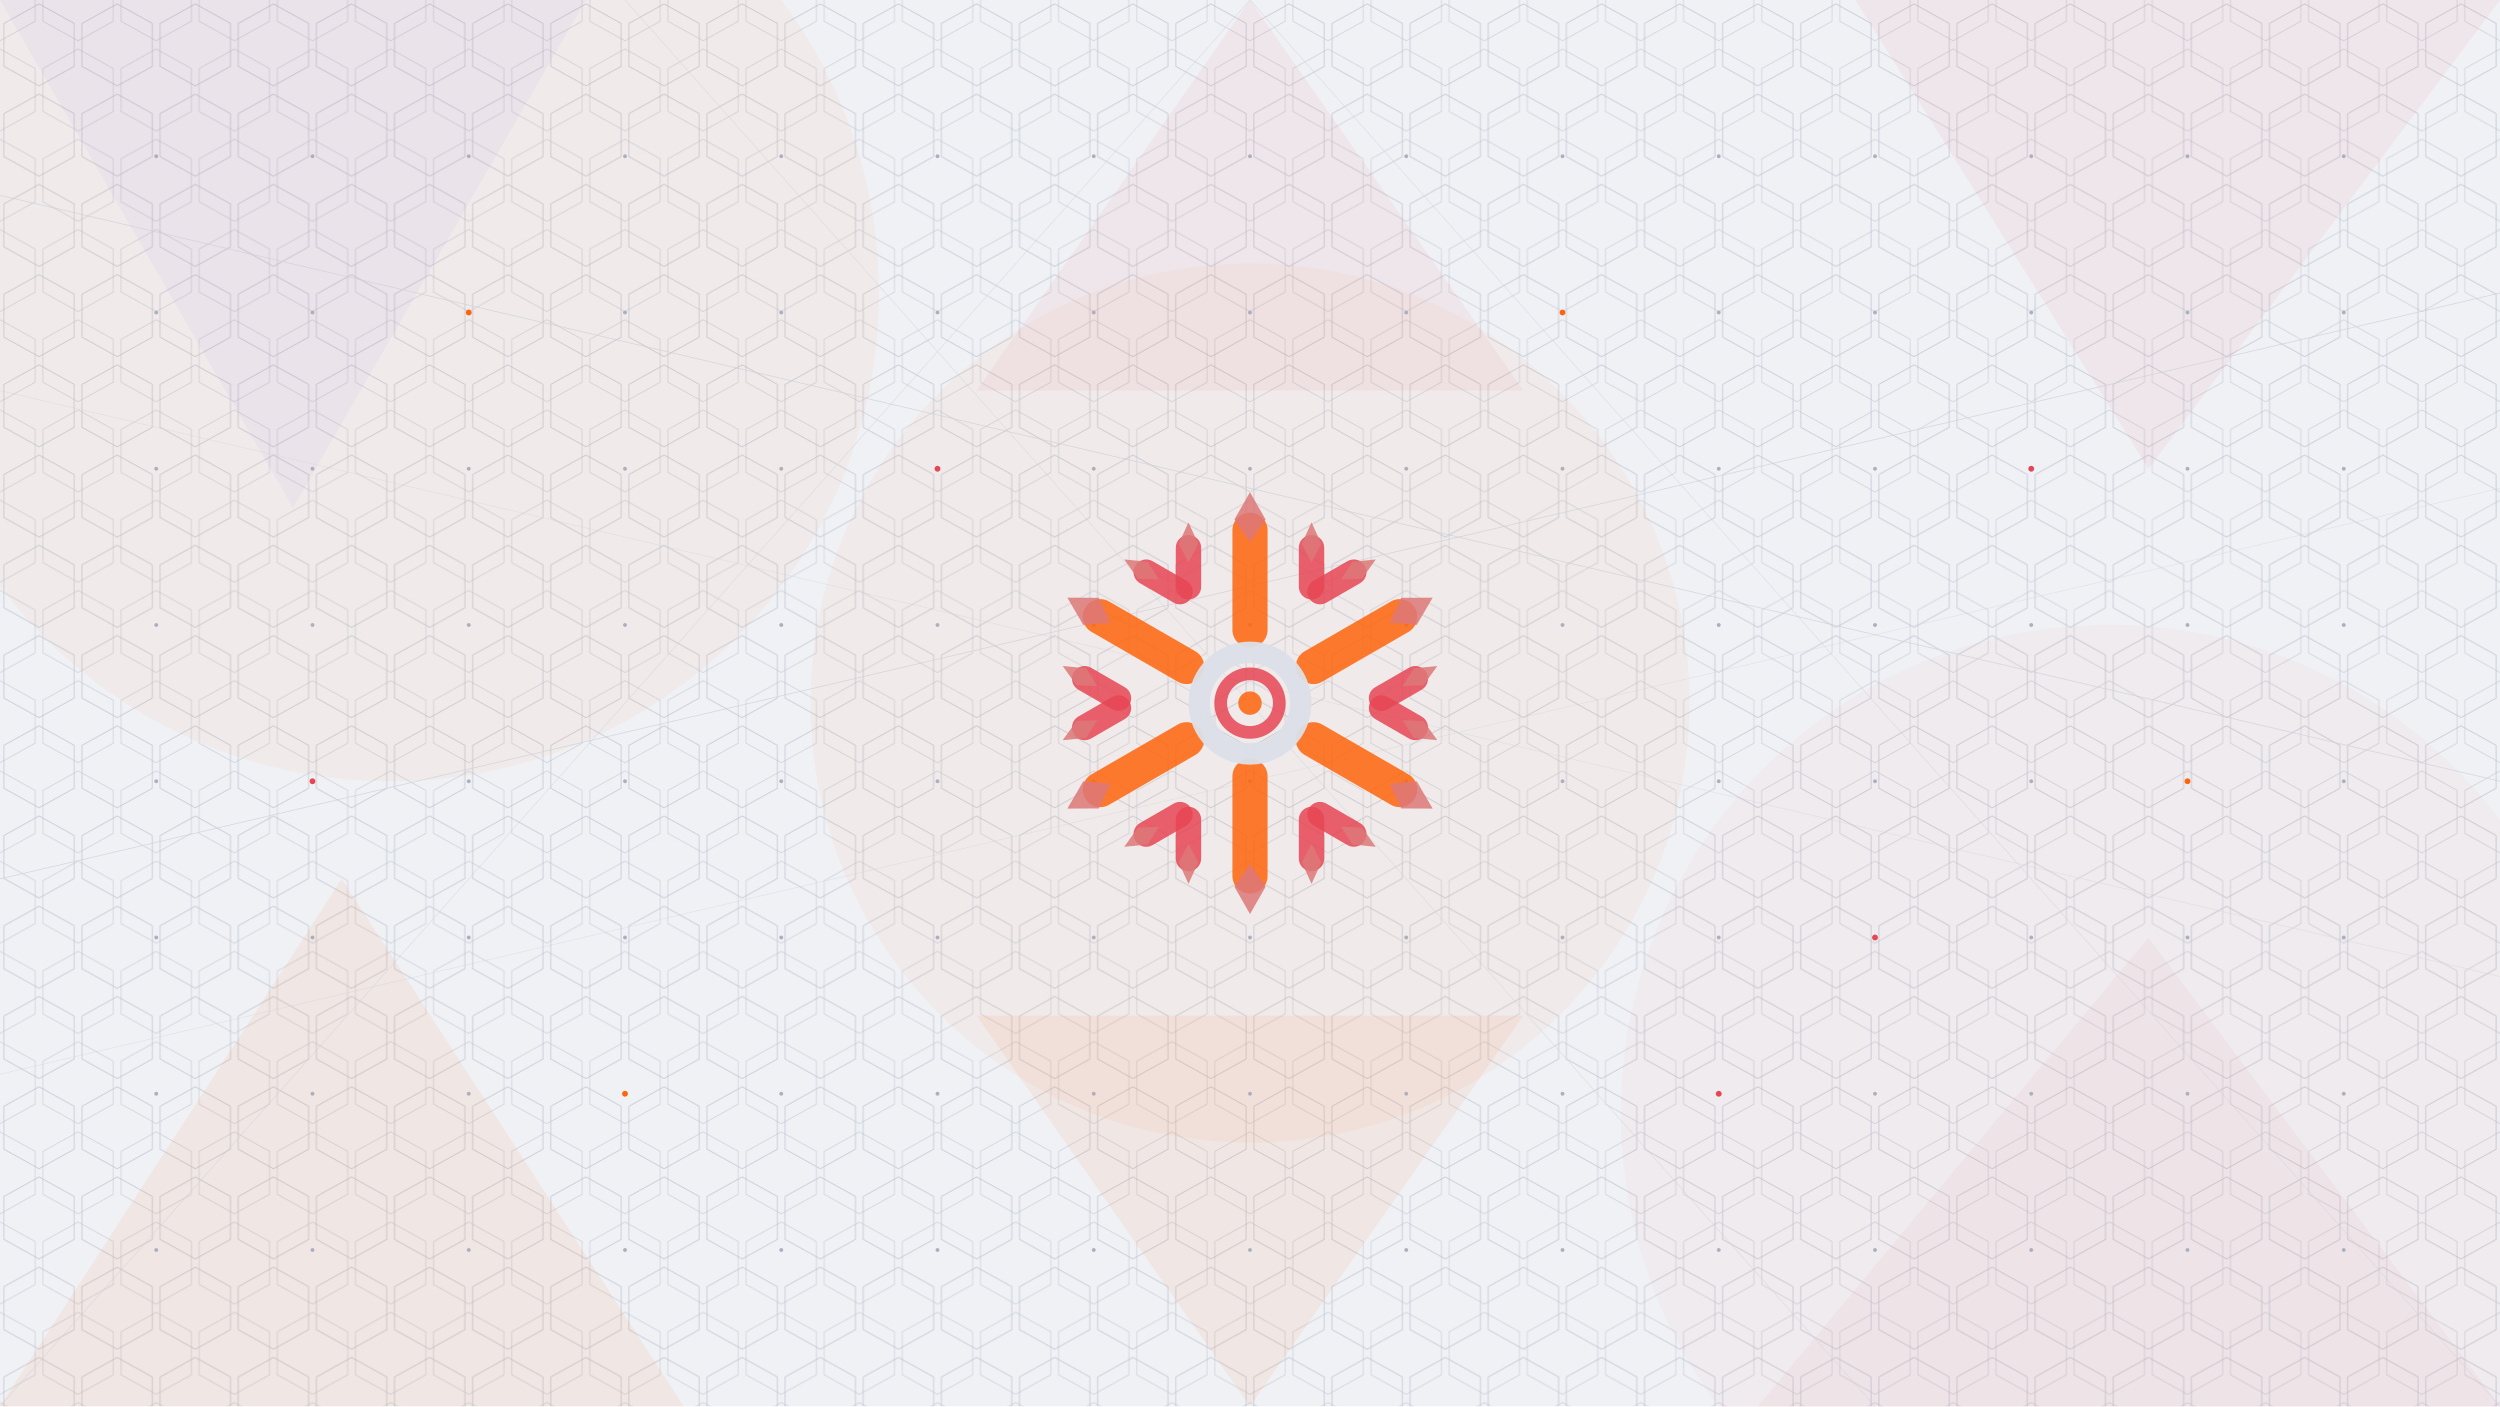
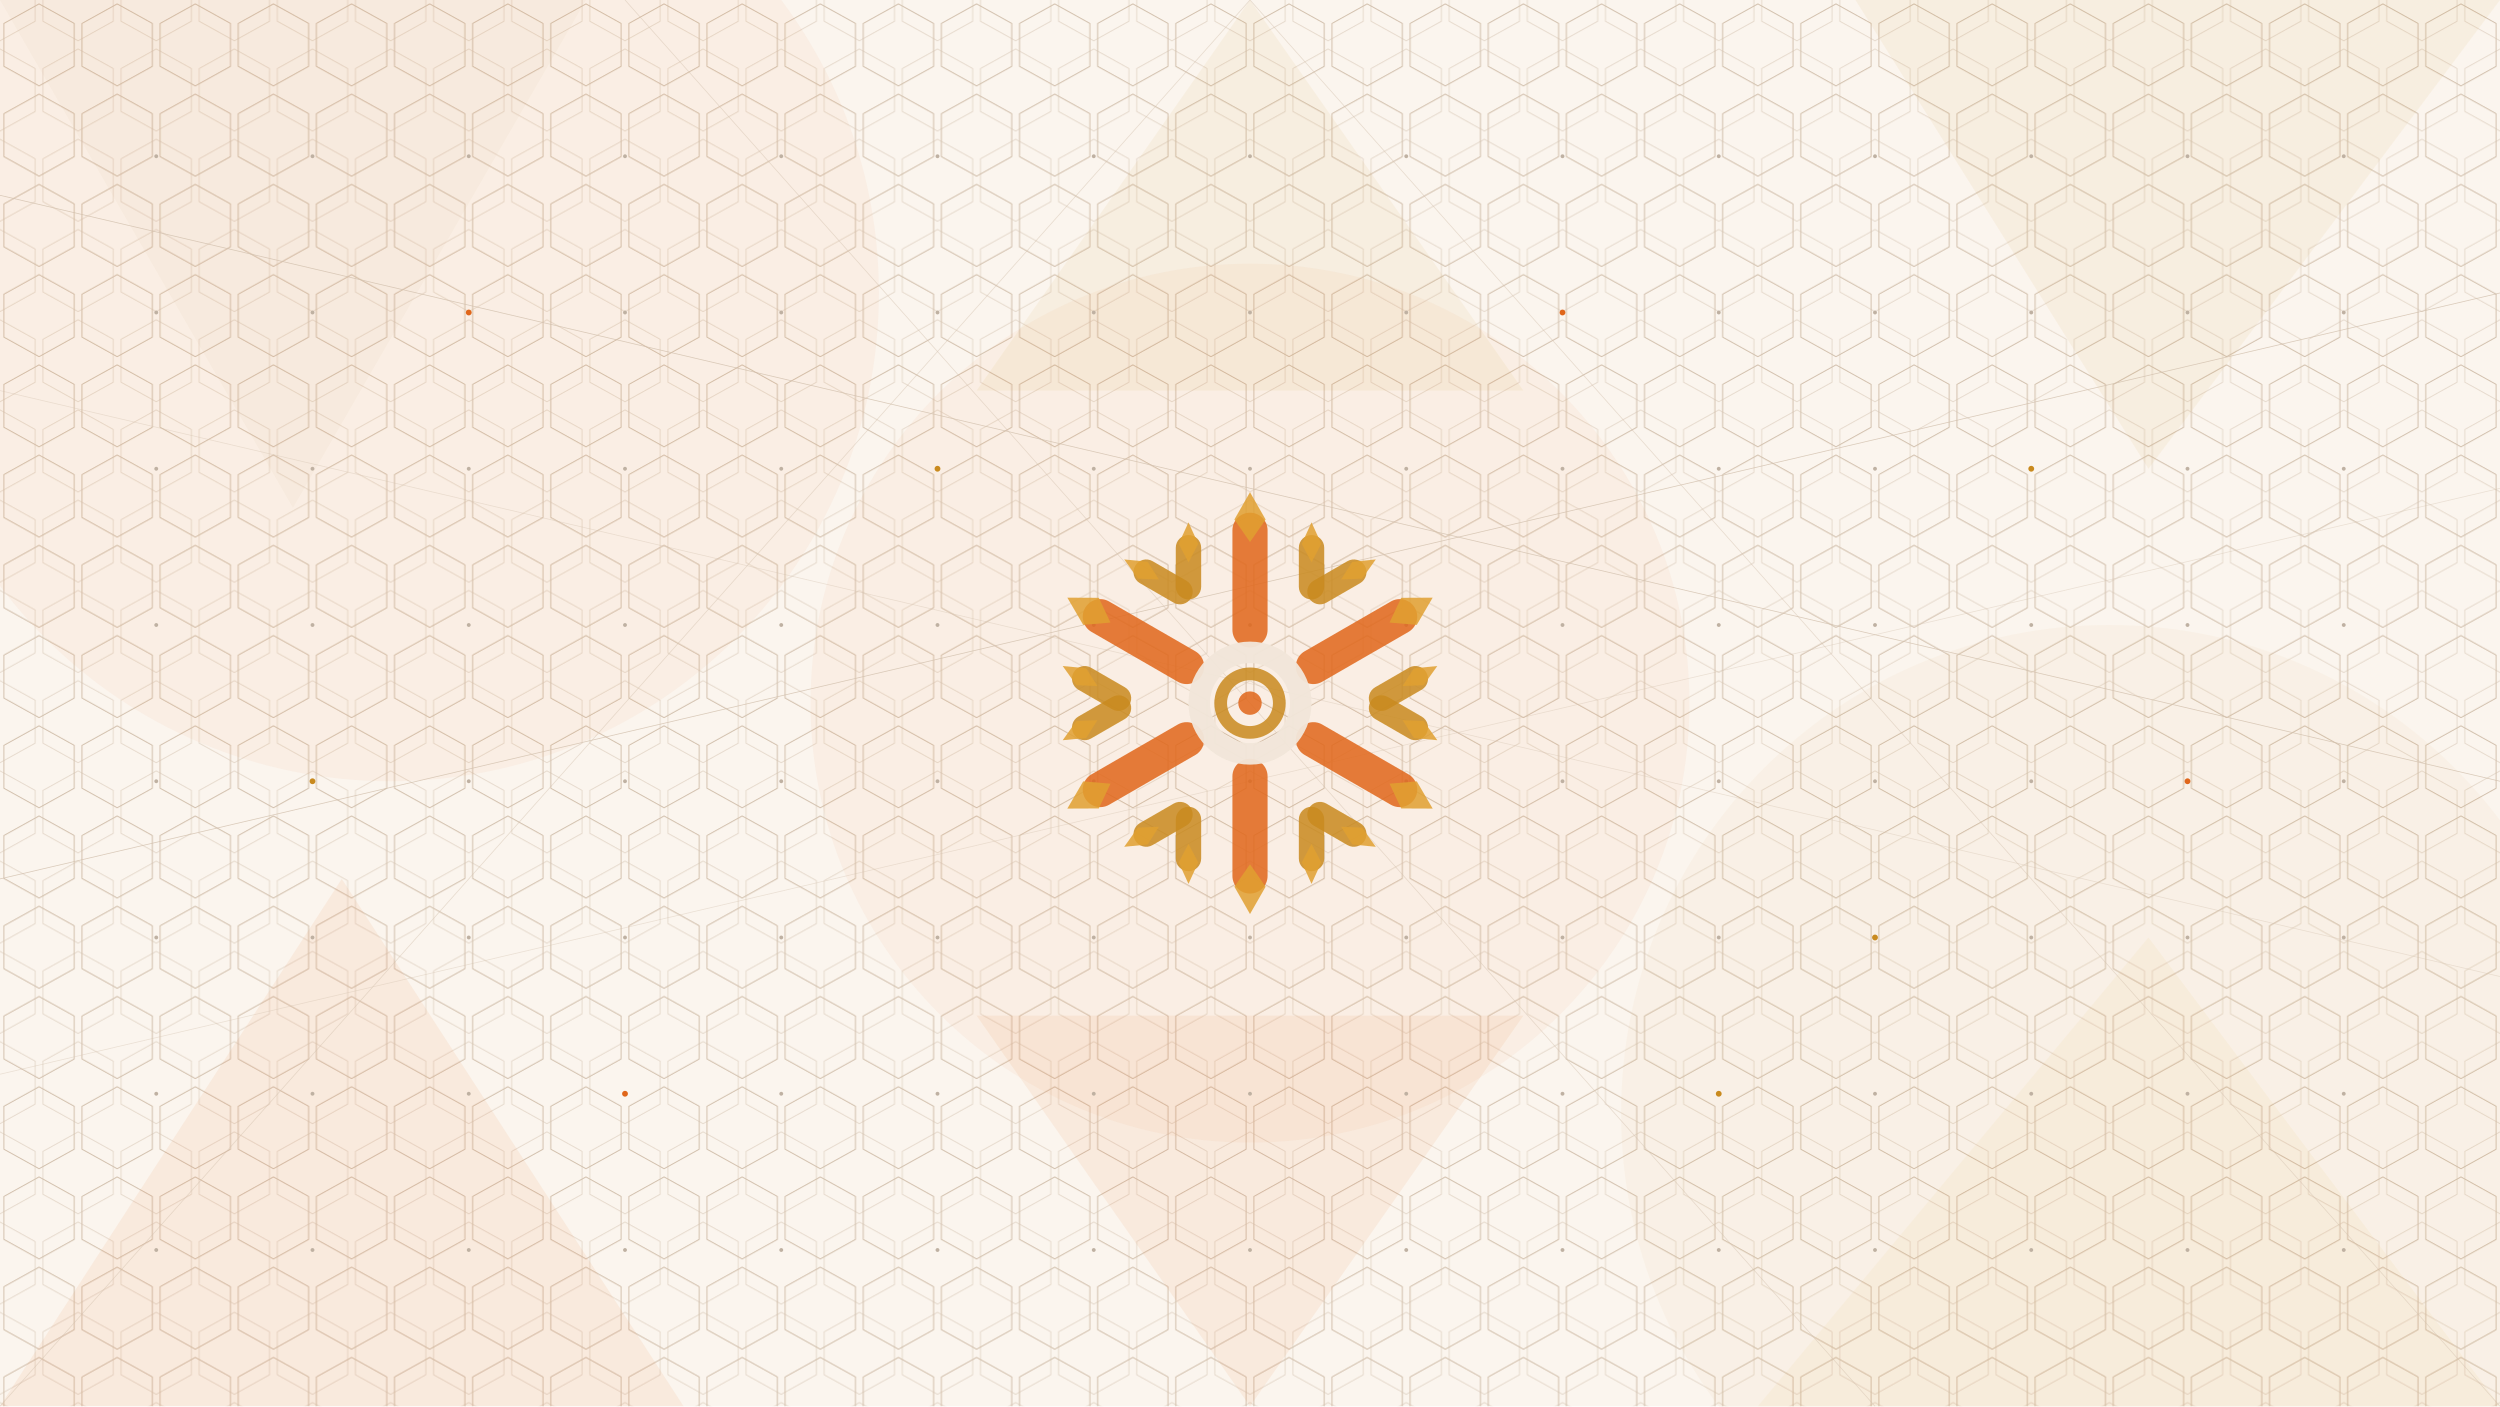
<svg xmlns="http://www.w3.org/2000/svg" width="2560" height="1440" viewBox="0 0 2560 1440">
  <style>
-   .bg { fill: #eff1f5; }
-   .h1 { stroke: #ccd0da; fill: none; stroke-width: 1; }
-   .h2 { stroke: #bcc0cc; fill: none; stroke-width: 1; opacity: 0.5; }
-   .acc1 { fill: #fe640b; opacity: 0.08; }
-   .acc2 { fill: #e64553; opacity: 0.07; }
-   .acc3 { fill: #dd7878; opacity: 0.06; }
-   .acc4 { fill: #8839ef; opacity: 0.05; }
-   .glow1 { fill: #fe640b; opacity: 0.05; }
-   .glow2 { fill: #e64553; opacity: 0.04; }
-   .line { stroke: #ccd0da; stroke-width: 0.8; fill: none; opacity: 0.8; }
-   .dot { fill: #acb0be; }
-   .dot-acc { fill: #fe640b; }
-   .dot-acc2 { fill: #e64553; }
+   .bg { fill: #fbf5ee; }
+   .h1 { stroke: #d2c0ad; fill: none; stroke-width: 1; }
+   .h2 { stroke: #d2c0ad; fill: none; stroke-width: 1; opacity: 0.5; }
+   .acc1 { fill: #e0661a; opacity: 0.08; }
+   .acc2 { fill: #c98a1e; opacity: 0.07; }
+   .acc3 { fill: #e0a030; opacity: 0.06; }
+   .acc4 { fill: #c28f63; opacity: 0.05; }
+   .glow1 { fill: #e0661a; opacity: 0.05; }
+   .glow2 { fill: #c98a1e; opacity: 0.04; }
+   .line { stroke: #d2c0ad; stroke-width: 0.8; fill: none; opacity: 0.8; }
+   .dot { fill: #bfb1a2; }
+   .dot-acc { fill: #e0661a; }
+   .dot-acc2 { fill: #c98a1e; }
</style>
  <rect width="2560" height="1440" class="bg" />
  <defs>
    <pattern id="hgl" x="0" y="0" width="80" height="92.4" patternUnits="userSpaceOnUse">
      <polygon points="40,4 76,24 76,68 40,88 4,68 4,24" class="h1" />
    </pattern>
    <pattern id="hgl2" x="40" y="46.2" width="80" height="92.4" patternUnits="userSpaceOnUse">
      <polygon points="40,4 76,24 76,68 40,88 4,68 4,24" class="h2" />
    </pattern>
  </defs>
  <rect width="2560" height="1440" fill="url(#hgl)" />
  <rect width="2560" height="1440" fill="url(#hgl2)" />
  <polygon points="0,0 600,0 300,520" class="acc4" />
  <polygon points="2560,0 1900,0 2200,480" class="acc2" />
  <polygon points="0,1440 700,1440 350,900" class="acc1" />
  <polygon points="2560,1440 1800,1440 2200,960" class="acc3" />
  <polygon points="1280,0 1560,400 1000,400" class="acc2" />
  <polygon points="1280,1440 1000,1040 1560,1040" class="acc1" />
  <circle cx="400" cy="300" r="500" class="glow1" />
  <circle cx="2160" cy="1140" r="500" class="glow2" />
  <circle cx="1280" cy="720" r="450" class="glow1" />
  <line x1="0" y1="200" x2="2560" y2="800" class="line" />
  <line x1="0" y1="400" x2="2560" y2="1000" class="line" style="opacity:0.4" />
  <line x1="0" y1="900" x2="2560" y2="300" class="line" />
  <line x1="0" y1="1100" x2="2560" y2="500" class="line" style="opacity:0.4" />
  <line x1="640" y1="0" x2="1920" y2="1440" class="line" style="opacity:0.5" />
  <line x1="1280" y1="0" x2="0" y2="1440" class="line" style="opacity:0.5" />
  <line x1="1280" y1="0" x2="2560" y2="1440" class="line" style="opacity:0.5" />
  <g class="dot">
    <circle cx="160" cy="160" r="2" />
    <circle cx="320" cy="160" r="2" />
    <circle cx="480" cy="160" r="2" />
    <circle cx="640" cy="160" r="2" />
    <circle cx="800" cy="160" r="2" />
    <circle cx="960" cy="160" r="2" />
    <circle cx="1120" cy="160" r="2" />
    <circle cx="1280" cy="160" r="2" />
    <circle cx="1440" cy="160" r="2" />
    <circle cx="1600" cy="160" r="2" />
    <circle cx="1760" cy="160" r="2" />
    <circle cx="1920" cy="160" r="2" />
    <circle cx="2080" cy="160" r="2" />
    <circle cx="2240" cy="160" r="2" />
    <circle cx="2400" cy="160" r="2" />
    <circle cx="160" cy="320" r="2" />
    <circle cx="320" cy="320" r="2" />
    <circle cx="480" cy="320" r="2" />
    <circle cx="640" cy="320" r="2" />
    <circle cx="800" cy="320" r="2" />
    <circle cx="960" cy="320" r="2" />
    <circle cx="1120" cy="320" r="2" />
    <circle cx="1280" cy="320" r="2" />
    <circle cx="1440" cy="320" r="2" />
    <circle cx="1600" cy="320" r="2" />
    <circle cx="1760" cy="320" r="2" />
    <circle cx="1920" cy="320" r="2" />
    <circle cx="2080" cy="320" r="2" />
    <circle cx="2240" cy="320" r="2" />
    <circle cx="2400" cy="320" r="2" />
    <circle cx="160" cy="480" r="2" />
    <circle cx="320" cy="480" r="2" />
    <circle cx="480" cy="480" r="2" />
    <circle cx="640" cy="480" r="2" />
    <circle cx="800" cy="480" r="2" />
    <circle cx="960" cy="480" r="2" />
    <circle cx="1120" cy="480" r="2" />
    <circle cx="1280" cy="480" r="2" />
    <circle cx="1440" cy="480" r="2" />
    <circle cx="1600" cy="480" r="2" />
    <circle cx="1760" cy="480" r="2" />
    <circle cx="1920" cy="480" r="2" />
    <circle cx="2080" cy="480" r="2" />
    <circle cx="2240" cy="480" r="2" />
    <circle cx="2400" cy="480" r="2" />
    <circle cx="160" cy="640" r="2" />
    <circle cx="320" cy="640" r="2" />
    <circle cx="480" cy="640" r="2" />
    <circle cx="640" cy="640" r="2" />
    <circle cx="800" cy="640" r="2" />
    <circle cx="960" cy="640" r="2" />
    <circle cx="1120" cy="640" r="2" />
    <circle cx="1280" cy="640" r="2" />
    <circle cx="1440" cy="640" r="2" />
    <circle cx="1600" cy="640" r="2" />
    <circle cx="1760" cy="640" r="2" />
    <circle cx="1920" cy="640" r="2" />
    <circle cx="2080" cy="640" r="2" />
    <circle cx="2240" cy="640" r="2" />
    <circle cx="2400" cy="640" r="2" />
    <circle cx="160" cy="800" r="2" />
    <circle cx="320" cy="800" r="2" />
    <circle cx="480" cy="800" r="2" />
    <circle cx="640" cy="800" r="2" />
    <circle cx="800" cy="800" r="2" />
    <circle cx="960" cy="800" r="2" />
    <circle cx="1120" cy="800" r="2" />
    <circle cx="1280" cy="800" r="2" />
    <circle cx="1440" cy="800" r="2" />
    <circle cx="1600" cy="800" r="2" />
    <circle cx="1760" cy="800" r="2" />
    <circle cx="1920" cy="800" r="2" />
    <circle cx="2080" cy="800" r="2" />
    <circle cx="2240" cy="800" r="2" />
    <circle cx="2400" cy="800" r="2" />
    <circle cx="160" cy="960" r="2" />
    <circle cx="320" cy="960" r="2" />
    <circle cx="480" cy="960" r="2" />
    <circle cx="640" cy="960" r="2" />
    <circle cx="800" cy="960" r="2" />
    <circle cx="960" cy="960" r="2" />
    <circle cx="1120" cy="960" r="2" />
    <circle cx="1280" cy="960" r="2" />
    <circle cx="1440" cy="960" r="2" />
    <circle cx="1600" cy="960" r="2" />
    <circle cx="1760" cy="960" r="2" />
    <circle cx="1920" cy="960" r="2" />
    <circle cx="2080" cy="960" r="2" />
    <circle cx="2240" cy="960" r="2" />
    <circle cx="2400" cy="960" r="2" />
    <circle cx="160" cy="1120" r="2" />
    <circle cx="320" cy="1120" r="2" />
    <circle cx="480" cy="1120" r="2" />
    <circle cx="640" cy="1120" r="2" />
    <circle cx="800" cy="1120" r="2" />
    <circle cx="960" cy="1120" r="2" />
    <circle cx="1120" cy="1120" r="2" />
    <circle cx="1280" cy="1120" r="2" />
    <circle cx="1440" cy="1120" r="2" />
    <circle cx="1600" cy="1120" r="2" />
    <circle cx="1760" cy="1120" r="2" />
    <circle cx="1920" cy="1120" r="2" />
    <circle cx="2080" cy="1120" r="2" />
    <circle cx="2240" cy="1120" r="2" />
    <circle cx="2400" cy="1120" r="2" />
    <circle cx="160" cy="1280" r="2" />
    <circle cx="320" cy="1280" r="2" />
    <circle cx="480" cy="1280" r="2" />
    <circle cx="640" cy="1280" r="2" />
    <circle cx="800" cy="1280" r="2" />
    <circle cx="960" cy="1280" r="2" />
    <circle cx="1120" cy="1280" r="2" />
    <circle cx="1280" cy="1280" r="2" />
    <circle cx="1440" cy="1280" r="2" />
    <circle cx="1600" cy="1280" r="2" />
    <circle cx="1760" cy="1280" r="2" />
    <circle cx="1920" cy="1280" r="2" />
    <circle cx="2080" cy="1280" r="2" />
    <circle cx="2240" cy="1280" r="2" />
    <circle cx="2400" cy="1280" r="2" />
  </g>
  <circle cx="480" cy="320" r="3" class="dot-acc" />
  <circle cx="960" cy="480" r="3" class="dot-acc2" />
  <circle cx="1600" cy="320" r="3" class="dot-acc" />
  <circle cx="2080" cy="480" r="3" class="dot-acc2" />
  <circle cx="320" cy="800" r="3" class="dot-acc2" />
  <circle cx="1920" cy="960" r="3" class="dot-acc2" />
  <circle cx="640" cy="1120" r="3" class="dot-acc" />
  <circle cx="1760" cy="1120" r="3" class="dot-acc2" />
  <circle cx="2240" cy="800" r="3" class="dot-acc" />
  <g transform="translate(1280,720)">
    <g id="arml">
-       <rect x="-18" y="-195" width="36" height="138" rx="18" fill="#fe640b" opacity="0.85" />
-       <polygon points="0,-216 16,-188 0,-165 -16,-188" fill="#dd7878" opacity="0.85" />
+       <rect x="-18" y="-195" width="36" height="138" rx="18" fill="#e0661a" opacity="0.85" />
+       <polygon points="0,-216 16,-188 0,-165 -16,-188" fill="#e0a030" opacity="0.85" />
      <g transform="rotate(-30) translate(0,-126)">
-         <rect x="-13" y="-63" width="26" height="66" rx="13" transform="rotate(30)" fill="#e64553" opacity="0.85" />
-         <polygon points="0,-76 10,-54 0,-35 -10,-54" transform="rotate(30)" fill="#dd7878" opacity="0.85" />
+         <rect x="-13" y="-63" width="26" height="66" rx="13" transform="rotate(30)" fill="#c98a1e" opacity="0.85" />
+         <polygon points="0,-76 10,-54 0,-35 -10,-54" transform="rotate(30)" fill="#e0a030" opacity="0.85" />
      </g>
      <g transform="rotate(30) translate(0,-126)">
-         <rect x="-13" y="-63" width="26" height="66" rx="13" transform="rotate(-30)" fill="#e64553" opacity="0.85" />
-         <polygon points="0,-76 10,-54 0,-35 -10,-54" transform="rotate(-30)" fill="#dd7878" opacity="0.85" />
+         <rect x="-13" y="-63" width="26" height="66" rx="13" transform="rotate(-30)" fill="#c98a1e" opacity="0.85" />
+         <polygon points="0,-76 10,-54 0,-35 -10,-54" transform="rotate(-30)" fill="#e0a030" opacity="0.85" />
      </g>
    </g>
    <use href="#arml" transform="rotate(60)" />
    <use href="#arml" transform="rotate(120)" />
    <use href="#arml" transform="rotate(180)" />
    <use href="#arml" transform="rotate(240)" />
    <use href="#arml" transform="rotate(300)" />
-     <circle cx="0" cy="0" r="52" fill="none" stroke="#dce0e8" stroke-width="22" opacity="0.95" />
-     <circle cx="0" cy="0" r="30" fill="none" stroke="#e64553" stroke-width="13" opacity="0.85" />
-     <circle cx="0" cy="0" r="12" fill="#fe640b" opacity="0.85" />
+     <circle cx="0" cy="0" r="52" fill="none" stroke="#f1e6d9" stroke-width="22" opacity="0.95" />
+     <circle cx="0" cy="0" r="30" fill="none" stroke="#c98a1e" stroke-width="13" opacity="0.85" />
+     <circle cx="0" cy="0" r="12" fill="#e0661a" opacity="0.85" />
  </g>
</svg>
